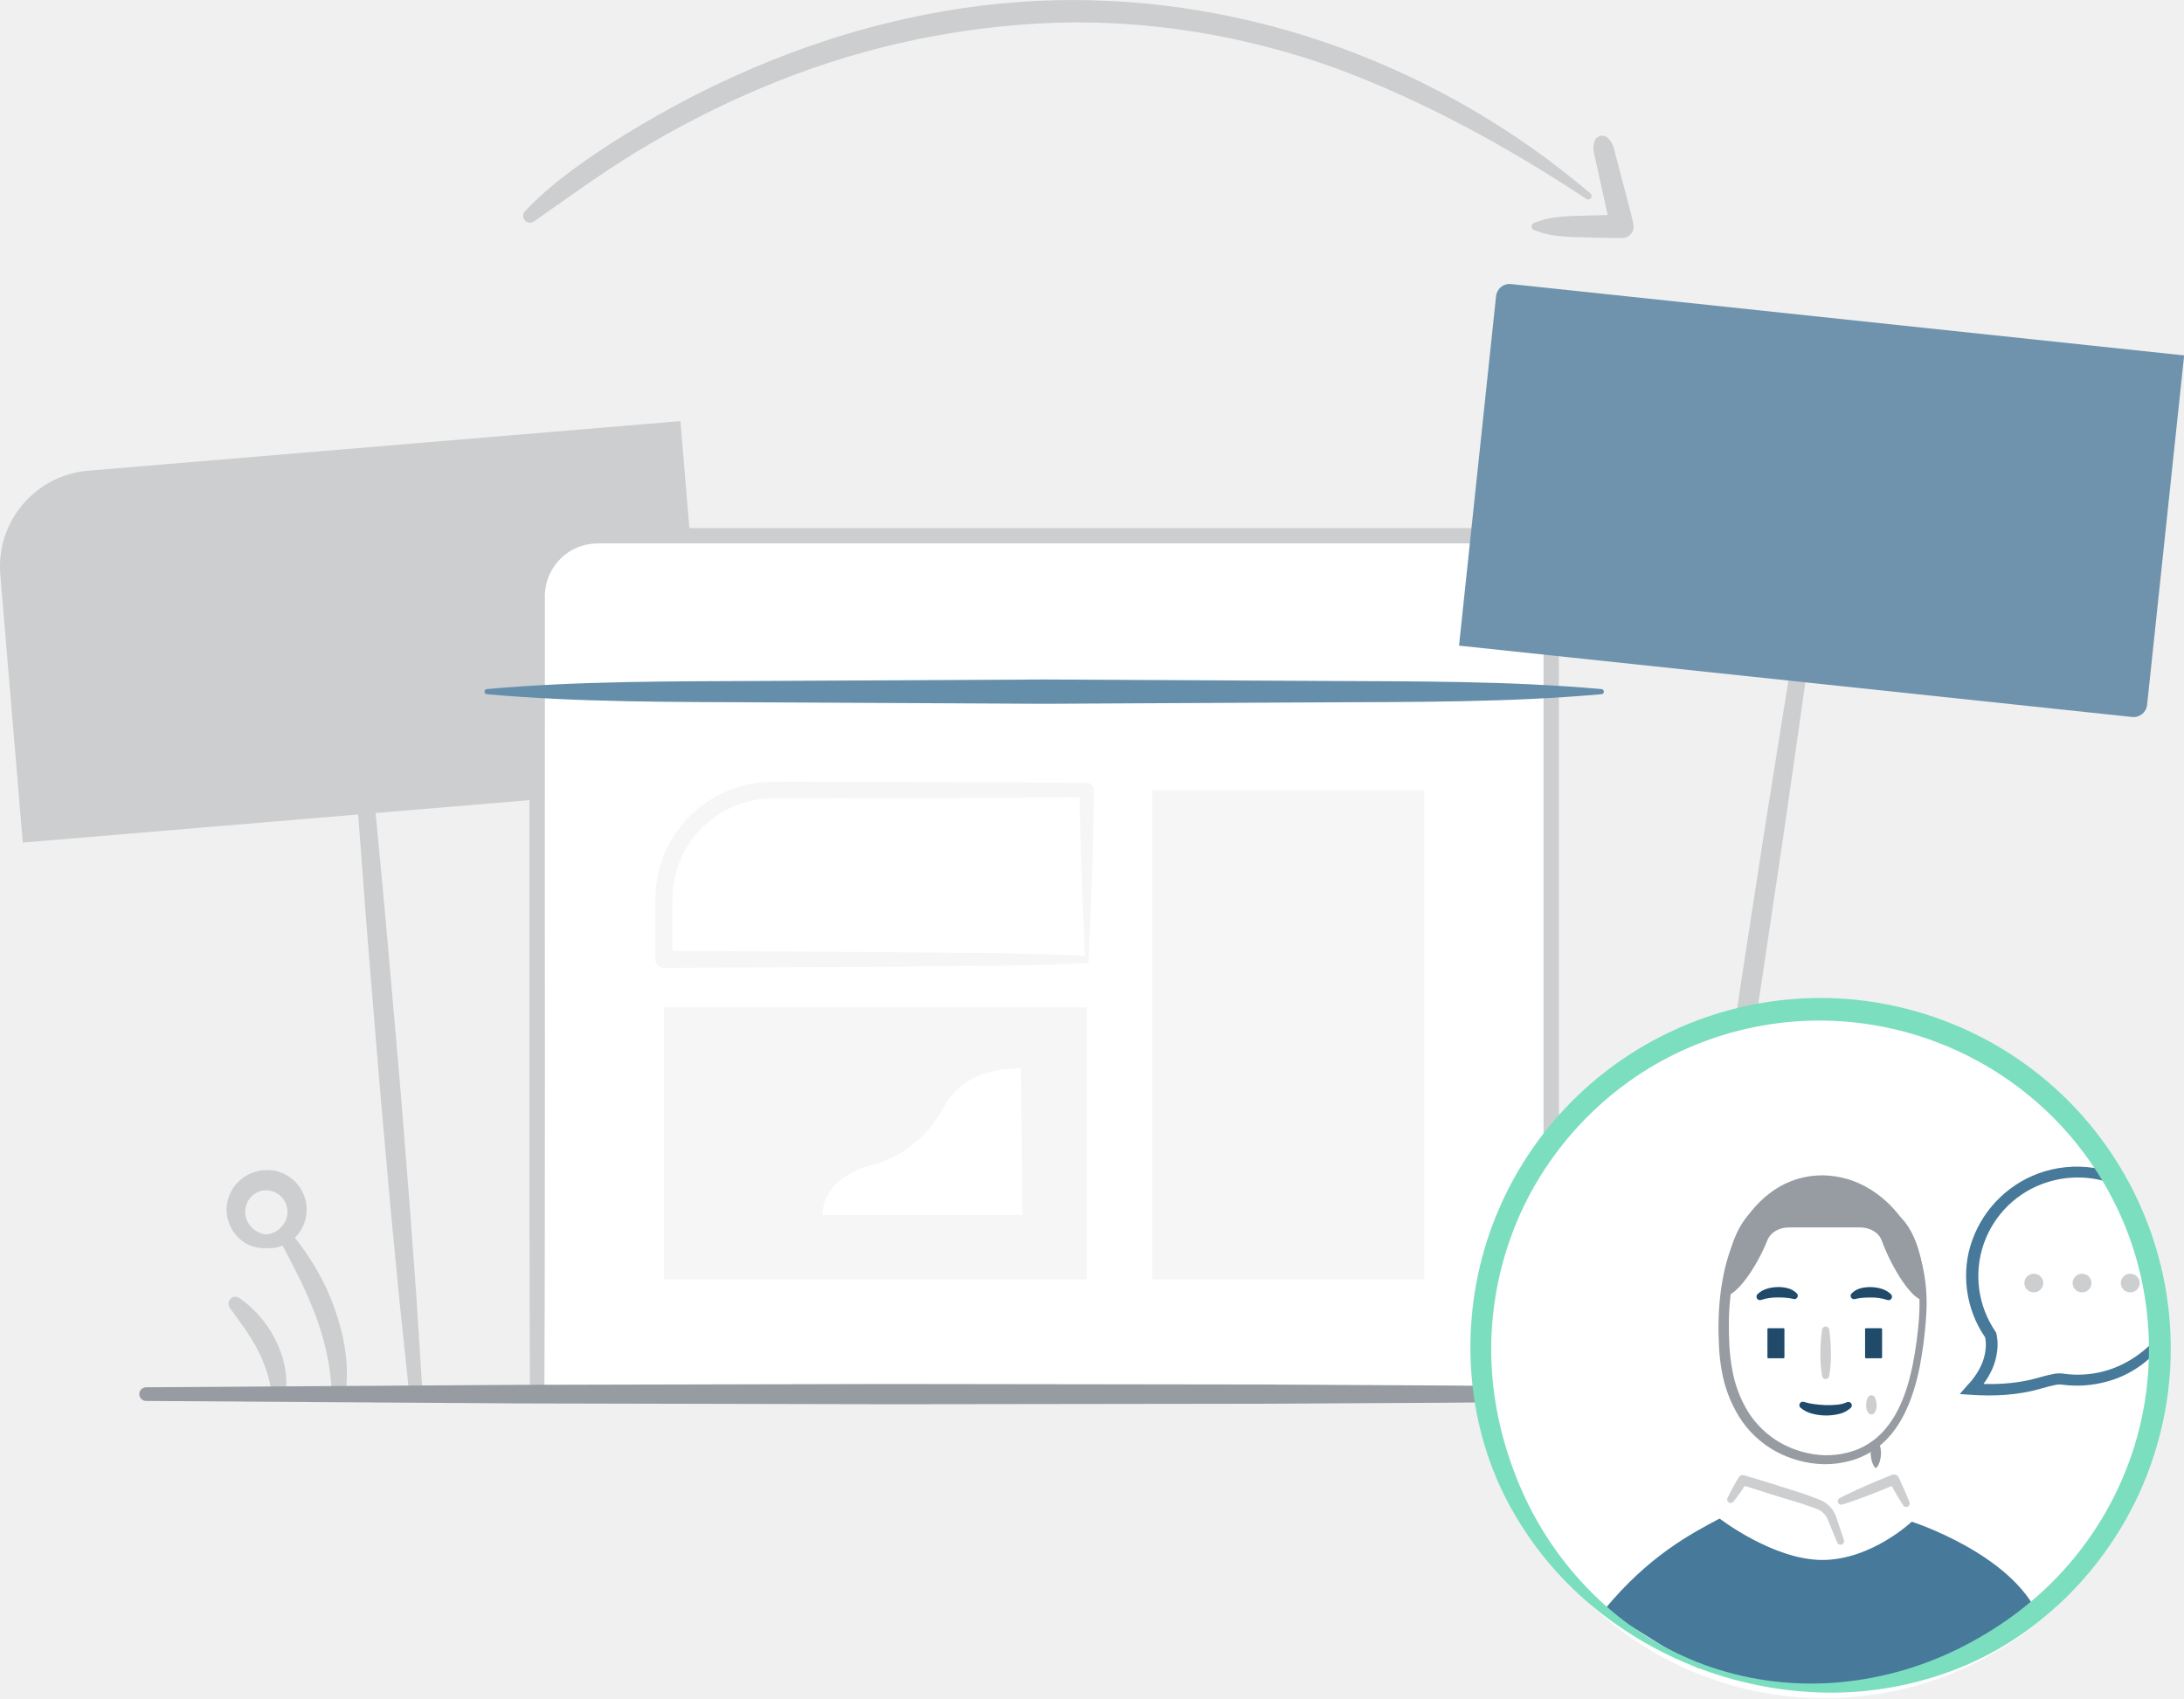
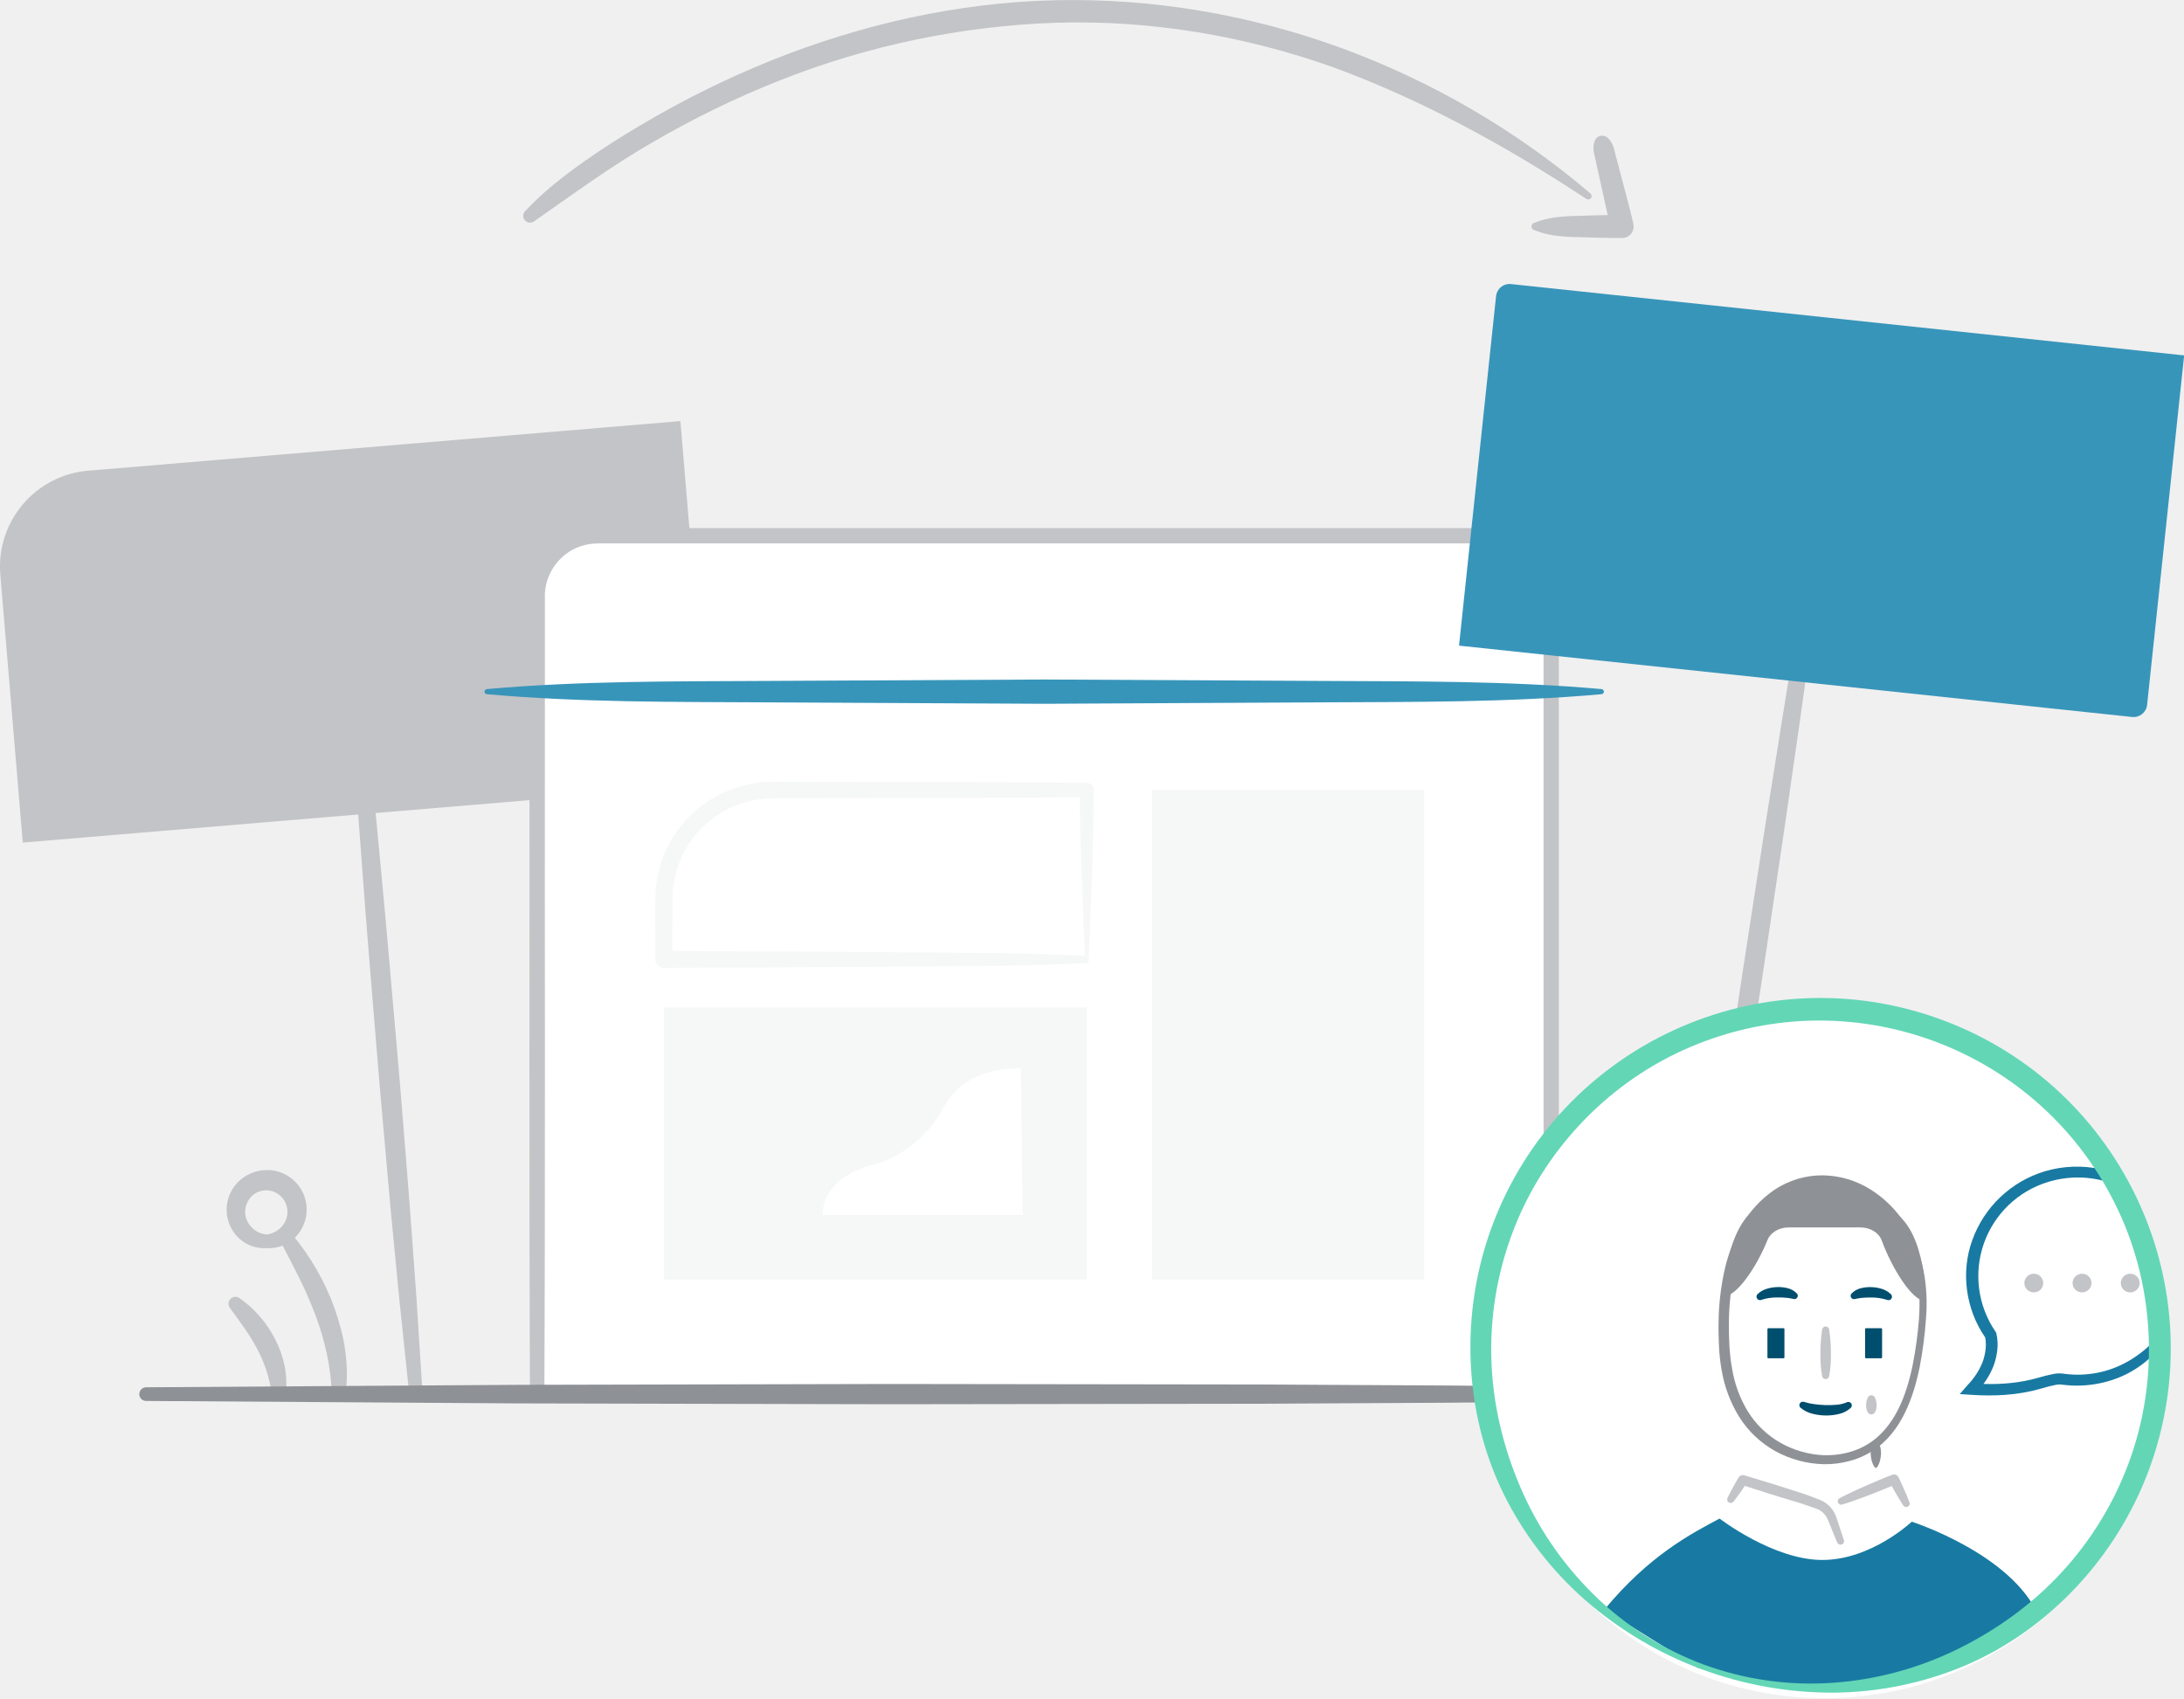
<svg xmlns="http://www.w3.org/2000/svg" viewBox="0 0 1511.45 1175.34">
-   <path d="m3953.8 2413.33c4.12 39.77 8.15 79.55 11.79 119.36 3.88 39.79 7.1 79.64 10.68 119.46s6.54 79.69 9.75 119.54l4.34 59.81 3.83 59.86a4.72 4.72 0 0 1 -9.4.79l-6.27-59.65-5.76-59.69c-3.52-39.82-7.22-79.63-10.44-119.48s-6.66-79.68-9.51-119.55c-3.09-39.86-5.79-79.75-8.4-119.65a4.72 4.72 0 0 1 9.4-.79z" fill="#ccced0" transform="translate(-3702.12 -1932.72)" />
-   <path d="m4086.56 2485-368.68 30.88-15.53-185.39a66.63 66.63 0 0 1 60.83-72l409.82-34.32 15.53 185.39a66.63 66.63 0 0 1 -60.83 72" fill="#ccced0" transform="translate(-3702.12 -1932.72)" />
+   <path d="m3953.8 2413.33c4.12 39.77 8.15 79.55 11.79 119.36 3.88 39.79 7.1 79.64 10.68 119.46s6.54 79.69 9.75 119.54l4.34 59.81 3.83 59.86a4.72 4.72 0 0 1 -9.4.79l-6.27-59.65-5.76-59.69c-3.52-39.82-7.22-79.63-10.44-119.48s-6.66-79.68-9.51-119.55c-3.09-39.86-5.79-79.75-8.4-119.65a4.72 4.72 0 0 1 9.4-.79z" fill="#c3c4c7" transform="translate(-3702.12 -1932.72)" />
+   <path d="m4086.56 2485-368.68 30.88-15.53-185.39a66.63 66.63 0 0 1 60.83-72l409.82-34.32 15.53 185.39a66.63 66.63 0 0 1 -60.83 72" fill="#c3c4c7" transform="translate(-3702.12 -1932.72)" />
  <path d="m4161.51 2897.6h-87.62v-552.31a41.78 41.78 0 0 1 41.78-41.78h618.17a41.78 41.78 0 0 1 41.78 41.78v552.31h-524" fill="#fff" transform="translate(-3702.12 -1932.72)" />
-   <path d="m4161.51 2901.14c-29.21.71-58.41 1.13-87.62 1.44a4.93 4.93 0 0 1 -5-4.87v-.1c-.67-154.5-.18-309-.33-463.51v-86.91a52.53 52.53 0 0 1 2.11-15.88 47.66 47.66 0 0 1 7.47-14.42 46.79 46.79 0 0 1 26.82-17.43c5.25-1.28 11-1.31 15.6-1.26h608.36c4.55-.05 10.34 0 15.6 1.26a46.81 46.81 0 0 1 26.82 17.43 47.74 47.74 0 0 1 7.47 14.42 52.53 52.53 0 0 1 2.11 15.88v550.41a5.29 5.29 0 0 1 -5.28 5.31l-262-.8-131-1.06-131-1.68a1.77 1.77 0 0 1 0-3.54l131-1.68 131-1.06 262-.8-5.3 5.31v-550.41a36.69 36.69 0 0 0 -7.43-23.89 36.19 36.19 0 0 0 -20.76-13.5c-4.16-1-8.11-1-13.19-1h-608.37c-5.09 0-9 0-13.2 1a36.19 36.19 0 0 0 -20.76 13.5 36.66 36.66 0 0 0 -7.43 23.89v86.91c-.15 154.5.33 309-.34 463.51l-5-5c29.21.3 58.41.72 87.62 1.44a3.54 3.54 0 0 1 0 7.08z" fill="#ccced0" transform="translate(-3702.12 -1932.72)" />
-   <path d="m4810.5 2413.19c-64.29 5.72-128.58 5.3-192.87 5.64l-192.87 1-192.87-1c-64.29-.34-128.58.09-192.87-5.64a1.78 1.78 0 0 1 0-3.54c64.29-5.73 128.58-5.3 192.87-5.64l192.87-1 192.87 1c64.29.34 128.58-.08 192.87 5.64a1.78 1.78 0 0 1 0 3.54z" fill="#658eab" transform="translate(-3702.12 -1932.72)" />
-   <path d="m459.4 697.22h292.67v188.31h-292.67z" fill="#f6f6f6" />
-   <path d="m4455.38 2599.29c-23.12 1.13-47 1.81-71.35 1.9l-74.07.67-148.45.75a5.83 5.83 0 0 1 -5.86-5.8v-.06l-.06-23.59v-11.8c-.06-3.86 0-7.87.26-12.22a81.26 81.26 0 0 1 18.82-46.37c11-12.84 25.88-22.53 42.4-26.46a81.53 81.53 0 0 1 12.49-2.17c4.25-.24 8.49-.44 12.31-.35l23.59.05c62.91.28 125.82 0 188.73.74h.1a4.87 4.87 0 0 1 4.83 4.92c-.16 20.12-.59 40.28-1.35 60.1-.6 19.88-1.51 39.39-2.33 58.39zm-2.49-5-2.28-57.66c-.76-19.26-1.19-38.18-1.35-57.14l4.92 4.92c-62.91.76-125.82.46-188.73.74l-23.59.05c-4-.07-7.66.16-11.26.36a69.88 69.88 0 0 0 -10.71 1.92c-14.14 3.41-26.85 11.81-36.23 22.83a69.74 69.74 0 0 0 -15.92 39.67l-.28 5.46v5.9 11.8l-.06 23.59-5.86-5.86 144.22.75 72.27.67c24 .09 48.42.76 73.68 1.93z" fill="#f6f6f6" transform="translate(-3702.12 -1932.72)" />
+   <path d="m4161.51 2901.14c-29.21.71-58.41 1.13-87.62 1.44a4.93 4.93 0 0 1 -5-4.87v-.1c-.67-154.5-.18-309-.33-463.51v-86.91a52.53 52.53 0 0 1 2.11-15.88 47.66 47.66 0 0 1 7.47-14.42 46.79 46.79 0 0 1 26.82-17.43c5.25-1.28 11-1.31 15.6-1.26h608.36c4.55-.05 10.34 0 15.6 1.26a46.81 46.81 0 0 1 26.82 17.43 47.74 47.74 0 0 1 7.47 14.42 52.53 52.53 0 0 1 2.11 15.88v550.41a5.29 5.29 0 0 1 -5.28 5.31l-262-.8-131-1.06-131-1.68a1.77 1.77 0 0 1 0-3.54l131-1.68 131-1.06 262-.8-5.3 5.31v-550.41a36.69 36.69 0 0 0 -7.43-23.89 36.19 36.19 0 0 0 -20.76-13.5c-4.16-1-8.11-1-13.19-1h-608.37c-5.09 0-9 0-13.2 1a36.19 36.19 0 0 0 -20.76 13.5 36.66 36.66 0 0 0 -7.43 23.89v86.91c-.15 154.5.33 309-.34 463.51l-5-5c29.21.3 58.41.72 87.62 1.44a3.54 3.54 0 0 1 0 7.08z" fill="#c3c4c7" transform="translate(-3702.12 -1932.72)" />
+   <path d="m4810.5 2413.19c-64.29 5.72-128.58 5.3-192.87 5.64l-192.87 1-192.87-1c-64.29-.34-128.58.09-192.87-5.64a1.78 1.78 0 0 1 0-3.54c64.29-5.73 128.58-5.3 192.87-5.64l192.87-1 192.87 1c64.29.34 128.58-.08 192.87 5.64a1.78 1.78 0 0 1 0 3.54z" fill="#3895ba" transform="translate(-3702.12 -1932.72)" />
+   <path d="m459.4 697.22h292.67v188.31h-292.67z" fill="#f6f7f7" />
+   <path d="m4455.38 2599.29c-23.12 1.13-47 1.81-71.35 1.9l-74.07.67-148.45.75a5.83 5.83 0 0 1 -5.86-5.8v-.06l-.06-23.59v-11.8c-.06-3.86 0-7.87.26-12.22a81.26 81.26 0 0 1 18.82-46.37c11-12.84 25.88-22.53 42.4-26.46a81.53 81.53 0 0 1 12.49-2.17c4.25-.24 8.49-.44 12.31-.35l23.59.05c62.91.28 125.82 0 188.73.74h.1a4.87 4.87 0 0 1 4.83 4.92c-.16 20.12-.59 40.28-1.35 60.1-.6 19.88-1.51 39.39-2.33 58.39zm-2.49-5-2.28-57.66c-.76-19.26-1.19-38.18-1.35-57.14l4.92 4.92c-62.91.76-125.82.46-188.73.74l-23.59.05c-4-.07-7.66.16-11.26.36a69.88 69.88 0 0 0 -10.71 1.92c-14.14 3.41-26.85 11.81-36.23 22.83a69.74 69.74 0 0 0 -15.92 39.67l-.28 5.46v5.9 11.8l-.06 23.59-5.86-5.86 144.22.75 72.27.67c24 .09 48.42.76 73.68 1.93z" fill="#f6f7f7" transform="translate(-3702.12 -1932.72)" />
  <path d="m4408.66 2672.18c-35.65 0-47.82 16.43-55.34 30-7.1 12.79-22.88 30.3-47.36 36.71s-34.63 21-34.63 34.76h138.53z" fill="#fff" transform="translate(-3702.12 -1932.72)" />
-   <path d="m797.3 546.8h188.31v338.73h-188.31z" fill="#f6f6f6" />
-   <path d="m4962.68 2323.68c-6.51 48-13.11 96-20.09 143.91-6.75 48-14.15 95.83-21.19 143.75l-22.12 143.61-11.59 71.72-12.1 71.65a4.72 4.72 0 0 1 -9.33-1.41l9.67-72 10.18-71.94 21.43-143.71c7.47-47.85 14.58-95.76 22.35-143.57 7.53-47.84 15.45-95.63 23.46-143.4a4.72 4.72 0 0 1 9.33 1.42z" fill="#ccced0" transform="translate(-3702.12 -1932.72)" />
-   <path d="m4733.12 2153h468.45a0 0 0 0 1 0 0v243.25a9.41 9.41 0 0 1 -9.41 9.41h-468.45a0 0 0 0 1 0 0v-243.24a9.41 9.41 0 0 1 9.41-9.42z" fill="#6f93ad" transform="matrix(.9944303 .1053963 -.1053963 .9944303 -3434.13 -2443.26)" />
-   <path d="m3931.73 2897.32a162.71 162.71 0 0 0 -3.39-27.5 190 190 0 0 0 -7.82-26.63c-3.33-8.68-7-17.26-11.16-25.7s-8.58-16.78-13-25.22a4.74 4.74 0 0 1 7.8-5.3 169.94 169.94 0 0 1 17 24.31 162.45 162.45 0 0 1 12.56 27.15c3.23 9.48 6.1 19.2 7.31 29.25a108 108 0 0 1 .16 30.24 4.74 4.74 0 0 1 -9.42-.5z" fill="#ccced0" transform="translate(-3702.12 -1932.72)" />
-   <path d="m3890.22 2897.55a94.06 94.06 0 0 0 -10.16-31.34c-5.18-9.79-11.95-18.79-18.88-28.3v-.06a4.78 4.78 0 0 1 6.58-6.75 77.69 77.69 0 0 1 24.85 28.63c5.91 11.51 9 25 7.1 37.93a4.76 4.76 0 0 1 -9.42 0z" fill="#ccced0" transform="translate(-3702.12 -1932.72)" />
-   <path d="m3886.49 2796.57a25.84 25.84 0 0 1 -19-6.82 27.15 27.15 0 0 1 -.73-38.82 28.13 28.13 0 0 1 19.77-8.39 27.35 27.35 0 0 1 19.16 47.32 25.67 25.67 0 0 1 -19.16 6.71 4.74 4.74 0 0 1 -.08-9.43h.08c8.71-.92 15.13-8.75 14.49-16.43a14.81 14.81 0 0 0 -14.49-14.15 14.28 14.28 0 0 0 -10.14 4 15.62 15.62 0 0 0 -4.59 10.14c-.55 7.79 6 15.7 14.73 16.43a4.73 4.73 0 0 1 0 9.43z" fill="#ccced0" transform="translate(-3702.12 -1932.72)" />
-   <path d="m3803.24 2892.89 257.68-1.7 257.68-.59 257.68.35 128.84.71 128.84 1.23a4.72 4.72 0 0 1 0 9.44l-128.84 1.23-128.84.71-257.68.35-257.68-.58-257.68-1.7a4.72 4.72 0 0 1 0-9.44z" fill="#969ca1" transform="translate(-3702.12 -1932.72)" />
-   <path d="m4065.48 2078.93c11.67-12.55 24.79-22.91 38.44-32.71s27.79-18.77 42.24-27.26a659.4 659.4 0 0 1 90.08-44.54c62.24-24.93 128.88-40 196.2-41.54s134.73 10 197.77 33a567.13 567.13 0 0 1 172.47 100.65 2.36 2.36 0 0 1 -2.84 3.77c-55.27-36.43-113.05-68.19-174.54-90.84-61.6-22-127.13-33-192.44-31a572.34 572.34 0 0 0 -191.07 39.9 644.53 644.53 0 0 0 -88.31 43c-28.45 16.3-54.94 35.87-81.65 54.5l-.19.13a4.73 4.73 0 0 1 -6.17-7.1z" fill="#ccced0" transform="translate(-3702.12 -1932.72)" />
-   <path d="m4814.85 2028.23c4.5 4.22 4.47 9.53 6.07 14.45l3.93 15c2.54 10 5.42 19.91 7.66 30v.12a7.94 7.94 0 0 1 -6 9.47 8.42 8.42 0 0 1 -1.7.19c-10.21 0-20.42-.27-30.63-.62a133.27 133.27 0 0 1 -15.32-1 58.8 58.8 0 0 1 -15.32-4 2.57 2.57 0 0 1 0-4.72 58.8 58.8 0 0 1 15.32-4 133.66 133.66 0 0 1 15.32-1c10.21-.35 20.42-.65 30.63-.62l-7.69 9.78c-2.62-10-4.59-20.11-6.9-30.17l-3.35-15.11c-.82-5.11-3.28-9.82-1.2-15.63a5.64 5.64 0 0 1 7.21-3.42 5.78 5.78 0 0 1 1.97 1.28z" fill="#ccced0" transform="translate(-3702.12 -1932.72)" />
+   <path d="m797.3 546.8h188.31v338.73h-188.31z" fill="#f6f7f7" />
+   <path d="m4962.68 2323.68c-6.51 48-13.11 96-20.09 143.91-6.75 48-14.15 95.83-21.19 143.75l-22.12 143.61-11.59 71.72-12.1 71.65a4.72 4.72 0 0 1 -9.33-1.41l9.67-72 10.18-71.94 21.43-143.71c7.47-47.85 14.58-95.76 22.35-143.57 7.53-47.84 15.45-95.63 23.46-143.4a4.72 4.72 0 0 1 9.33 1.42z" fill="#c3c4c7" transform="translate(-3702.12 -1932.72)" />
+   <path d="m4733.12 2153h468.45a0 0 0 0 1 0 0v243.25a9.41 9.41 0 0 1 -9.41 9.41h-468.45a0 0 0 0 1 0 0v-243.24a9.41 9.41 0 0 1 9.41-9.42z" fill="#3895ba" transform="matrix(.9944303 .1053963 -.1053963 .9944303 -3434.13 -2443.26)" />
+   <path d="m3931.73 2897.32a162.71 162.71 0 0 0 -3.39-27.5 190 190 0 0 0 -7.82-26.63c-3.33-8.68-7-17.26-11.16-25.7s-8.58-16.78-13-25.22a4.74 4.74 0 0 1 7.8-5.3 169.94 169.94 0 0 1 17 24.31 162.45 162.45 0 0 1 12.56 27.15c3.23 9.48 6.1 19.2 7.31 29.25a108 108 0 0 1 .16 30.24 4.74 4.74 0 0 1 -9.42-.5z" fill="#c3c4c7" transform="translate(-3702.12 -1932.72)" />
+   <path d="m3890.22 2897.55a94.06 94.06 0 0 0 -10.16-31.34c-5.18-9.79-11.95-18.79-18.88-28.3v-.06a4.78 4.78 0 0 1 6.58-6.75 77.69 77.69 0 0 1 24.85 28.63c5.91 11.51 9 25 7.1 37.93a4.76 4.76 0 0 1 -9.42 0z" fill="#c3c4c7" transform="translate(-3702.12 -1932.72)" />
+   <path d="m3886.49 2796.57a25.84 25.84 0 0 1 -19-6.82 27.15 27.15 0 0 1 -.73-38.82 28.13 28.13 0 0 1 19.77-8.39 27.35 27.35 0 0 1 19.16 47.32 25.67 25.67 0 0 1 -19.16 6.71 4.74 4.74 0 0 1 -.08-9.43h.08c8.71-.92 15.13-8.75 14.49-16.43a14.81 14.81 0 0 0 -14.49-14.15 14.28 14.28 0 0 0 -10.14 4 15.62 15.62 0 0 0 -4.59 10.14c-.55 7.79 6 15.7 14.73 16.43a4.73 4.73 0 0 1 0 9.43z" fill="#c3c4c7" transform="translate(-3702.12 -1932.72)" />
+   <path d="m3803.24 2892.89 257.68-1.7 257.68-.59 257.68.35 128.84.71 128.84 1.23a4.72 4.72 0 0 1 0 9.44l-128.84 1.23-128.84.71-257.68.35-257.68-.58-257.68-1.7a4.72 4.72 0 0 1 0-9.44z" fill="#8e9196" transform="translate(-3702.12 -1932.72)" />
+   <path d="m4065.48 2078.93c11.67-12.55 24.79-22.91 38.44-32.71s27.79-18.77 42.24-27.26a659.4 659.4 0 0 1 90.08-44.54c62.24-24.93 128.88-40 196.2-41.54s134.73 10 197.77 33a567.13 567.13 0 0 1 172.47 100.65 2.36 2.36 0 0 1 -2.84 3.77c-55.27-36.43-113.05-68.19-174.54-90.84-61.6-22-127.13-33-192.44-31a572.34 572.34 0 0 0 -191.07 39.9 644.53 644.53 0 0 0 -88.31 43c-28.45 16.3-54.94 35.87-81.65 54.5l-.19.13a4.73 4.73 0 0 1 -6.17-7.1z" fill="#c3c4c7" transform="translate(-3702.12 -1932.72)" />
+   <path d="m4814.85 2028.23c4.5 4.22 4.47 9.53 6.07 14.45l3.93 15c2.54 10 5.42 19.91 7.66 30v.12a7.94 7.94 0 0 1 -6 9.47 8.42 8.42 0 0 1 -1.7.19c-10.21 0-20.42-.27-30.63-.62a133.27 133.27 0 0 1 -15.32-1 58.8 58.8 0 0 1 -15.32-4 2.57 2.57 0 0 1 0-4.72 58.8 58.8 0 0 1 15.32-4 133.66 133.66 0 0 1 15.32-1c10.21-.35 20.42-.65 30.63-.62l-7.69 9.78c-2.62-10-4.59-20.11-6.9-30.17l-3.35-15.11c-.82-5.11-3.28-9.82-1.2-15.63a5.64 5.64 0 0 1 7.21-3.42 5.78 5.78 0 0 1 1.97 1.28z" fill="#c3c4c7" transform="translate(-3702.12 -1932.72)" />
  <circle cx="1262.66" cy="940.3" fill="#fff" r="235.03" />
-   <path d="m5195.61 2862.72a10.46 10.46 0 0 1 -.36-4.45c-9.81 11-22.37 19.5-36.54 23.38a70.6 70.6 0 0 1 -22.12 2.43q-2.79-.14-5.56-.5l-1.45-.19-1.89-.13a23.07 23.07 0 0 0 -3.55.24 114 114 0 0 0 -11.91 2.91c-12.17 3.47-24.76 4.51-37.45 4.17a26.91 26.91 0 0 0 1.63-2.29 52.68 52.68 0 0 0 5.24-9.91 45.38 45.38 0 0 0 2.68-11 33.64 33.64 0 0 0 -.64-11.82l-.13-.55-.42-.61a68.08 68.08 0 0 1 36.24-103.58 69.94 69.94 0 0 1 43.1.54l-.09-.36-.44-.77a1.84 1.84 0 0 1 -.29-.58c-.12-.1-.2-.19-.31-.31-.33-.21-.66-.4-1-.58a8.28 8.28 0 0 1 -4.21-6.79 78 78 0 0 0 -39.06 1.47 76.89 76.89 0 0 0 -50 47.52c-8.14 22.18-4.57 48 8.88 67.37a24.66 24.66 0 0 1 .45 3.66 29.3 29.3 0 0 1 -.14 4.56 37.4 37.4 0 0 1 -2.14 9 44.83 44.83 0 0 1 -4.37 8.37c-.82 1.36-1.9 2.57-2.83 3.88s-2.14 2.42-3.2 3.64l-5.35 6.13 8 .54c15.92 1.07 32.48.26 48-4.25a112.77 112.77 0 0 1 10.93-2.76 15.3 15.3 0 0 1 2.32-.18l1 .07c.38 0 1 .12 1.47.18q3.08.37 6.18.5a78.26 78.26 0 0 0 24.5-2.9 71.46 71.46 0 0 0 34.45-21.54 10.88 10.88 0 0 1 .38-4.51z" fill="#46799a" transform="translate(-3702.12 -1932.72)" />
-   <ellipse cx="1407.51" cy="888.03" fill="#ccced0" rx="6.54" ry="6.46" />
-   <ellipse cx="1440.89" cy="888.03" fill="#ccced0" rx="6.54" ry="6.46" />
-   <ellipse cx="1474.26" cy="888.03" fill="#ccced0" rx="6.54" ry="6.46" />
-   <path d="m5012.46 2771.08a6.73 6.73 0 0 1 -.09 1.66c-3.85-9.24-15.53-21.89-50.66-21.89-20.38 0-34.5 10-42.92 18.73a7.74 7.74 0 0 1 -.08-1.67c-23.66 15.66-23.59 62-23.59 62 8.75.22 22.68-20.18 30.23-39 2.07-5.15 7.93-8.66 14.6-8.66h49.67c6.77 0 12.74 3.61 14.68 8.88 7.06 19.22 21.22 42.17 30.12 41.95-.01-.02 1.7-46.34-21.96-62z" fill="#969ca1" transform="translate(-3702.12 -1932.72)" />
-   <rect fill="#204a69" height="20.77" rx=".62" width="11.77" x="1223.16" y="919.3" />
-   <path d="m4968 2852.87a109.06 109.06 0 0 1 1.2 16.18 81 81 0 0 1 -1.2 16.18 2.48 2.48 0 0 1 -4.86 0 81 81 0 0 1 -1.2-16.18 109.06 109.06 0 0 1 1.2-16.18 2.46 2.46 0 0 1 4.86 0z" fill="#ccced0" transform="translate(-3702.12 -1932.72)" />
-   <rect fill="#204a69" height="20.77" rx=".62" width="11.77" x="1290.74" y="919.3" />
+   <path d="m5195.61 2862.72a10.46 10.46 0 0 1 -.36-4.45c-9.81 11-22.37 19.5-36.54 23.38a70.6 70.6 0 0 1 -22.12 2.43q-2.79-.14-5.56-.5l-1.45-.19-1.89-.13a23.07 23.07 0 0 0 -3.55.24 114 114 0 0 0 -11.91 2.91c-12.17 3.47-24.76 4.51-37.45 4.17a26.91 26.91 0 0 0 1.63-2.29 52.68 52.68 0 0 0 5.24-9.91 45.38 45.38 0 0 0 2.68-11 33.64 33.64 0 0 0 -.64-11.82l-.13-.55-.42-.61a68.08 68.08 0 0 1 36.24-103.58 69.94 69.94 0 0 1 43.1.54l-.09-.36-.44-.77a1.84 1.84 0 0 1 -.29-.58c-.12-.1-.2-.19-.31-.31-.33-.21-.66-.4-1-.58a8.28 8.28 0 0 1 -4.21-6.79 78 78 0 0 0 -39.06 1.47 76.89 76.89 0 0 0 -50 47.52c-8.14 22.18-4.57 48 8.88 67.37a24.66 24.66 0 0 1 .45 3.66 29.3 29.3 0 0 1 -.14 4.56 37.4 37.4 0 0 1 -2.14 9 44.83 44.83 0 0 1 -4.37 8.37c-.82 1.36-1.9 2.57-2.83 3.88s-2.14 2.42-3.2 3.64l-5.35 6.13 8 .54c15.92 1.07 32.48.26 48-4.25a112.77 112.77 0 0 1 10.93-2.76 15.3 15.3 0 0 1 2.32-.18l1 .07c.38 0 1 .12 1.47.18q3.08.37 6.18.5a78.26 78.26 0 0 0 24.5-2.9 71.46 71.46 0 0 0 34.45-21.54 10.88 10.88 0 0 1 .38-4.51z" fill="#187aa2" transform="translate(-3702.12 -1932.72)" />
+   <ellipse cx="1407.51" cy="888.03" fill="#c3c4c7" rx="6.54" ry="6.46" />
+   <ellipse cx="1440.89" cy="888.03" fill="#c3c4c7" rx="6.54" ry="6.46" />
+   <ellipse cx="1474.26" cy="888.03" fill="#c3c4c7" rx="6.54" ry="6.46" />
+   <path d="m5012.46 2771.08a6.73 6.73 0 0 1 -.09 1.66c-3.85-9.24-15.53-21.89-50.66-21.89-20.38 0-34.5 10-42.92 18.73a7.74 7.74 0 0 1 -.08-1.67c-23.66 15.66-23.59 62-23.59 62 8.75.22 22.68-20.18 30.23-39 2.07-5.15 7.93-8.66 14.6-8.66h49.67c6.77 0 12.74 3.61 14.68 8.88 7.06 19.22 21.22 42.17 30.12 41.95-.01-.02 1.7-46.34-21.96-62z" fill="#8e9196" transform="translate(-3702.12 -1932.72)" />
+   <rect fill="#004e6e" height="20.77" rx=".62" width="11.77" x="1223.16" y="919.3" />
+   <path d="m4968 2852.87a109.06 109.06 0 0 1 1.2 16.18 81 81 0 0 1 -1.2 16.18 2.48 2.48 0 0 1 -4.86 0 81 81 0 0 1 -1.2-16.18 109.06 109.06 0 0 1 1.2-16.18 2.46 2.46 0 0 1 4.86 0z" fill="#c3c4c7" transform="translate(-3702.12 -1932.72)" />
+   <rect fill="#004e6e" height="20.77" rx=".62" width="11.77" x="1290.74" y="919.3" />
  <g transform="translate(-3702.12 -1932.72)">
-     <path d="m4951 2903.11a38.09 38.09 0 0 0 7 1.48c2.49.34 5.06.53 7.61.63a61.7 61.7 0 0 0 7.58-.25 22.14 22.14 0 0 0 6.68-1.56l.38-.17a2.43 2.43 0 0 1 3.22 1.15 2.38 2.38 0 0 1 -.49 2.72 18 18 0 0 1 -8.6 4.34 36.5 36.5 0 0 1 -8.92.94 36.91 36.91 0 0 1 -8.84-1.15 20.31 20.31 0 0 1 -8.41-4.17 2.39 2.39 0 0 1 -.21-3.39 2.45 2.45 0 0 1 2.63-.68z" fill="#204a69" />
-     <path d="m4983.49 2828a13.19 13.19 0 0 1 6.87-3.78 25.23 25.23 0 0 1 7-.65 26.22 26.22 0 0 1 6.94 1.16 15.67 15.67 0 0 1 6.46 3.75 2.4 2.4 0 0 1 0 3.42 2.46 2.46 0 0 1 -2.55.55l-.34-.12a34.37 34.37 0 0 0 -10.69-1.58c-1.89 0-3.78 0-5.61.17a33.22 33.22 0 0 0 -4.81.68l-1 .23a2.34 2.34 0 0 1 -2.83-1.7 2.32 2.32 0 0 1 .56-2.13z" fill="#204a69" />
-     <path d="m4942.44 2831.56a33.22 33.22 0 0 0 -4.81-.68c-1.83-.15-3.72-.18-5.61-.17a34.37 34.37 0 0 0 -10.69 1.58l-.33.12a2.45 2.45 0 0 1 -3.14-1.44 2.4 2.4 0 0 1 .55-2.52 15.67 15.67 0 0 1 6.46-3.75 26.22 26.22 0 0 1 6.94-1.16 25.23 25.23 0 0 1 7 .65 13.19 13.19 0 0 1 6.87 3.78 2.3 2.3 0 0 1 -.15 3.27 2.36 2.36 0 0 1 -2.12.54z" fill="#204a69" />
-     <path d="m5035 2845.52a280.17 280.17 0 0 1 -4.32 33.16c-2.23 11-5.33 21.88-10.38 32.13s-12.28 19.82-22.31 26.15a54.83 54.83 0 0 1 -16.13 7 65.28 65.28 0 0 1 -17.44 2.17 73.72 73.72 0 0 1 -33.59-9 69.3 69.3 0 0 1 -25.18-23.89 90 90 0 0 1 -12.05-32.15 124 124 0 0 1 -1.86-16.91c-.26-5.6-.41-11.21-.26-16.82a174.43 174.43 0 0 1 3.7-33.57 112.76 112.76 0 0 1 11.78-32 73.59 73.59 0 0 1 23.17-25.57 61.58 61.58 0 0 1 15.88-7.53 60.66 60.66 0 0 1 17.42-2.51 64 64 0 0 1 33.21 9.79 76.46 76.46 0 0 1 24.2 24.24c12.35 19.5 16.01 43.03 14.16 65.31zm-4.84-.37c1.66-21.55-2-44-13.7-62.18a69.45 69.45 0 0 0 -22.69-22.37 58.27 58.27 0 0 0 -30.34-8.6 53.17 53.17 0 0 0 -29.79 9.37 67.18 67.18 0 0 0 -20.84 23.63 109.71 109.71 0 0 0 -10.79 30.21 167.62 167.62 0 0 0 -3.39 32.27c-.08 10.87.22 21.85 2.17 32.34a83 83 0 0 0 10.9 29.73 63.46 63.46 0 0 0 22.53 21.72 67.15 67.15 0 0 0 30.4 8.65c10.49.19 21.43-2.18 30.3-7.78 9-5.49 15.82-14.11 20.69-23.65s7.91-20.14 10.15-30.81a275.44 275.44 0 0 0 4.43-32.53z" fill="#969ca1" />
-     <path d="m4999.64 2899.9a12.17 12.17 0 0 1 1.2 5.19 9.12 9.12 0 0 1 -1.2 5.19 2.85 2.85 0 0 1 -4.86 0 9.12 9.12 0 0 1 -1.2-5.19 12.17 12.17 0 0 1 1.2-5.19 2.73 2.73 0 0 1 3.64-1.2 2.69 2.69 0 0 1 1.22 1.2z" fill="#ccced0" />
-     <path d="m4812.46 3046.75c30.86-37.39 60-52.55 79.72-63 0 0 37.18 28.65 71.09 28.65s61.9-26.49 61.9-26.49 69.23 22.17 87.92 65.43l-66.54 37.72-75.77 14.22a49.72 49.72 0 0 1 -12.8 0l-80.92-16.25z" fill="#46799a" />
-     <path d="m4973.57 3000.32-4.07-9.87-2-4.94a15.83 15.83 0 0 0 -2.1-4 13.59 13.59 0 0 0 -7.1-4.91l-10.1-3.45-20.55-6.25-20.45-6.55 4-1.47c-1.48 2.25-3.06 4.43-4.59 6.65s-3.16 4.37-4.84 6.5a2.46 2.46 0 0 1 -3.43.42 2.4 2.4 0 0 1 -.7-2.94c1.17-2.44 2.42-4.83 3.7-7.19s2.59-4.72 4-7a3.38 3.38 0 0 1 3.89-1.5h.11l20.63 6.27 20.53 6.56c3.42 1.14 6.78 2.52 10.15 3.79a19.75 19.75 0 0 1 12.53 13.07l1.69 5.06 3.33 10.13a2.4 2.4 0 0 1 -1.56 3 2.45 2.45 0 0 1 -3.07-1.38z" fill="#ccced0" />
-     <path d="m4975.27 2969.61q4.41-2.3 8.91-4.39c3-1.36 6-2.81 9-4.11 6.08-2.59 12.14-5.25 18.32-7.6l.14-.05a3.51 3.51 0 0 1 4.39 1.72c1.38 2.83 2.65 5.71 3.93 8.58s2.48 5.79 3.62 8.74a2.41 2.41 0 0 1 -1.41 3.11 2.46 2.46 0 0 1 -2.93-1c-1.71-2.66-3.39-5.34-4.93-8.09s-3.15-5.46-4.61-8.24l4.53 1.66c-6 2.68-12.22 5.05-18.37 7.49-3.07 1.22-6.21 2.29-9.31 3.44s-6.26 2.17-9.43 3.15a2.44 2.44 0 0 1 -3.06-1.58 2.4 2.4 0 0 1 1.21-2.83z" fill="#ccced0" />
-     <path d="m5001.19 2929.69a12 12 0 0 1 2.24 4.61 15.51 15.51 0 0 1 .47 4.61 20.48 20.48 0 0 1 -.68 4.61 14.69 14.69 0 0 1 -2 4.61 1.11 1.11 0 0 1 -1.82 0 14.69 14.69 0 0 1 -2-4.61 20.5 20.5 0 0 1 -.68-4.61 15.52 15.52 0 0 1 .47-4.61 12 12 0 0 1 2.24-4.61 1.17 1.17 0 0 1 1.63-.19 1.21 1.21 0 0 1 .13.19z" fill="#969ca1" />
-     <path d="m4879.54 3087.95a260.08 260.08 0 0 1 -79.78-47.26 239.06 239.06 0 0 1 -57.14-74.17c-27.88-57-30-125.48-8-184.94a242.44 242.44 0 1 1 454.58 168.73c-22.12 59.42-68.42 110-126.71 135a239 239 0 0 1 -91.69 18.93 260.12 260.12 0 0 1 -91.26-16.29zm1.23-3.32a215.61 215.61 0 0 0 89.8 12.78 232.53 232.53 0 0 0 86.74-23.51c26.85-13.25 51.41-31 71.64-53a228.9 228.9 0 0 0 46.39-75.79c20.81-56 18.25-119.88-6.93-173.9a228.31 228.31 0 0 0 -301.16-111.79c-54.32 24.51-98 71.27-118.71 127.27a228.91 228.91 0 0 0 -14.29 87.7c1 29.83 8 59.32 19.72 86.88a232.48 232.48 0 0 0 50.4 74.41 215.64 215.64 0 0 0 76.4 48.95z" fill="#7bdebf" />
+     <path d="m4951 2903.11a38.09 38.09 0 0 0 7 1.48c2.49.34 5.06.53 7.61.63a61.7 61.7 0 0 0 7.58-.25 22.14 22.14 0 0 0 6.68-1.56l.38-.17a2.43 2.43 0 0 1 3.22 1.15 2.38 2.38 0 0 1 -.49 2.72 18 18 0 0 1 -8.6 4.34 36.5 36.5 0 0 1 -8.92.94 36.91 36.91 0 0 1 -8.84-1.15 20.31 20.31 0 0 1 -8.41-4.17 2.39 2.39 0 0 1 -.21-3.39 2.45 2.45 0 0 1 2.63-.68z" fill="#004e6e" />
+     <path d="m4983.49 2828a13.19 13.19 0 0 1 6.87-3.78 25.23 25.23 0 0 1 7-.65 26.22 26.22 0 0 1 6.94 1.16 15.67 15.67 0 0 1 6.46 3.75 2.4 2.4 0 0 1 0 3.42 2.46 2.46 0 0 1 -2.55.55l-.34-.12a34.37 34.37 0 0 0 -10.69-1.58c-1.89 0-3.78 0-5.61.17a33.22 33.22 0 0 0 -4.81.68l-1 .23a2.34 2.34 0 0 1 -2.83-1.7 2.32 2.32 0 0 1 .56-2.13z" fill="#004e6e" />
+     <path d="m4942.44 2831.56a33.22 33.22 0 0 0 -4.81-.68c-1.83-.15-3.72-.18-5.61-.17a34.37 34.37 0 0 0 -10.69 1.58l-.33.12a2.45 2.45 0 0 1 -3.14-1.44 2.4 2.4 0 0 1 .55-2.52 15.67 15.67 0 0 1 6.46-3.75 26.22 26.22 0 0 1 6.94-1.16 25.23 25.23 0 0 1 7 .65 13.19 13.19 0 0 1 6.87 3.78 2.3 2.3 0 0 1 -.15 3.27 2.36 2.36 0 0 1 -2.12.54z" fill="#004e6e" />
+     <path d="m5035 2845.52a280.17 280.17 0 0 1 -4.32 33.16c-2.23 11-5.33 21.88-10.38 32.13s-12.28 19.82-22.31 26.15a54.83 54.83 0 0 1 -16.13 7 65.28 65.28 0 0 1 -17.44 2.17 73.72 73.72 0 0 1 -33.59-9 69.3 69.3 0 0 1 -25.18-23.89 90 90 0 0 1 -12.05-32.15 124 124 0 0 1 -1.86-16.91c-.26-5.6-.41-11.21-.26-16.82a174.43 174.43 0 0 1 3.7-33.57 112.76 112.76 0 0 1 11.78-32 73.59 73.59 0 0 1 23.17-25.57 61.58 61.58 0 0 1 15.88-7.53 60.66 60.66 0 0 1 17.42-2.51 64 64 0 0 1 33.21 9.79 76.46 76.46 0 0 1 24.2 24.24c12.35 19.5 16.01 43.03 14.16 65.31zm-4.84-.37c1.66-21.55-2-44-13.7-62.18a69.45 69.45 0 0 0 -22.69-22.37 58.27 58.27 0 0 0 -30.34-8.6 53.17 53.17 0 0 0 -29.79 9.37 67.18 67.18 0 0 0 -20.84 23.63 109.71 109.71 0 0 0 -10.79 30.21 167.62 167.62 0 0 0 -3.39 32.27c-.08 10.87.22 21.85 2.17 32.34a83 83 0 0 0 10.9 29.73 63.46 63.46 0 0 0 22.53 21.72 67.15 67.15 0 0 0 30.4 8.65c10.49.19 21.43-2.18 30.3-7.78 9-5.49 15.82-14.11 20.69-23.65s7.91-20.14 10.15-30.81a275.44 275.44 0 0 0 4.43-32.53z" fill="#8e9196" />
+     <path d="m4999.64 2899.9a12.17 12.17 0 0 1 1.2 5.19 9.12 9.12 0 0 1 -1.2 5.19 2.85 2.85 0 0 1 -4.86 0 9.12 9.12 0 0 1 -1.2-5.19 12.17 12.17 0 0 1 1.2-5.19 2.73 2.73 0 0 1 3.64-1.2 2.69 2.69 0 0 1 1.22 1.2z" fill="#c3c4c7" />
+     <path d="m4812.46 3046.75c30.86-37.39 60-52.55 79.72-63 0 0 37.18 28.65 71.09 28.65s61.9-26.49 61.9-26.49 69.23 22.17 87.92 65.43l-66.54 37.72-75.77 14.22a49.72 49.72 0 0 1 -12.8 0l-80.92-16.25z" fill="#187aa2" />
+     <path d="m4973.57 3000.32-4.07-9.87-2-4.94a15.83 15.83 0 0 0 -2.1-4 13.59 13.59 0 0 0 -7.1-4.91l-10.1-3.45-20.55-6.25-20.45-6.55 4-1.47c-1.48 2.25-3.06 4.43-4.59 6.65s-3.16 4.37-4.84 6.5a2.46 2.46 0 0 1 -3.43.42 2.4 2.4 0 0 1 -.7-2.94c1.17-2.44 2.42-4.83 3.7-7.19s2.59-4.72 4-7a3.38 3.38 0 0 1 3.89-1.5h.11l20.63 6.27 20.53 6.56c3.42 1.14 6.78 2.52 10.15 3.79a19.75 19.75 0 0 1 12.53 13.07l1.69 5.06 3.33 10.13a2.4 2.4 0 0 1 -1.56 3 2.45 2.45 0 0 1 -3.07-1.38z" fill="#c3c4c7" />
+     <path d="m4975.27 2969.61q4.41-2.3 8.91-4.39c3-1.36 6-2.81 9-4.11 6.08-2.59 12.14-5.25 18.32-7.6l.14-.05a3.51 3.51 0 0 1 4.39 1.72c1.38 2.83 2.65 5.71 3.93 8.58s2.48 5.79 3.62 8.74a2.41 2.41 0 0 1 -1.41 3.11 2.46 2.46 0 0 1 -2.93-1c-1.71-2.66-3.39-5.34-4.93-8.09s-3.15-5.46-4.61-8.24l4.53 1.66c-6 2.68-12.22 5.05-18.37 7.49-3.07 1.22-6.21 2.29-9.31 3.44s-6.26 2.17-9.43 3.15a2.44 2.44 0 0 1 -3.06-1.58 2.4 2.4 0 0 1 1.21-2.83z" fill="#c3c4c7" />
+     <path d="m5001.19 2929.69a12 12 0 0 1 2.24 4.61 15.51 15.51 0 0 1 .47 4.61 20.48 20.48 0 0 1 -.68 4.61 14.69 14.69 0 0 1 -2 4.61 1.11 1.11 0 0 1 -1.82 0 14.69 14.69 0 0 1 -2-4.61 20.5 20.5 0 0 1 -.68-4.61 15.52 15.52 0 0 1 .47-4.61 12 12 0 0 1 2.24-4.61 1.17 1.17 0 0 1 1.63-.19 1.21 1.21 0 0 1 .13.19z" fill="#8e9196" />
+     <path d="m4879.54 3087.95a260.08 260.08 0 0 1 -79.78-47.26 239.06 239.06 0 0 1 -57.14-74.17c-27.88-57-30-125.48-8-184.94a242.44 242.44 0 1 1 454.58 168.73c-22.12 59.42-68.42 110-126.71 135a239 239 0 0 1 -91.69 18.93 260.12 260.12 0 0 1 -91.26-16.29zm1.23-3.32a215.61 215.61 0 0 0 89.8 12.78 232.53 232.53 0 0 0 86.74-23.51c26.85-13.25 51.41-31 71.64-53a228.9 228.9 0 0 0 46.39-75.79c20.81-56 18.25-119.88-6.93-173.9a228.31 228.31 0 0 0 -301.16-111.79c-54.32 24.51-98 71.27-118.71 127.27a228.91 228.91 0 0 0 -14.29 87.7c1 29.83 8 59.32 19.72 86.88a232.48 232.48 0 0 0 50.4 74.41 215.64 215.64 0 0 0 76.4 48.95z" fill="#63d6b6" />
  </g>
</svg>
